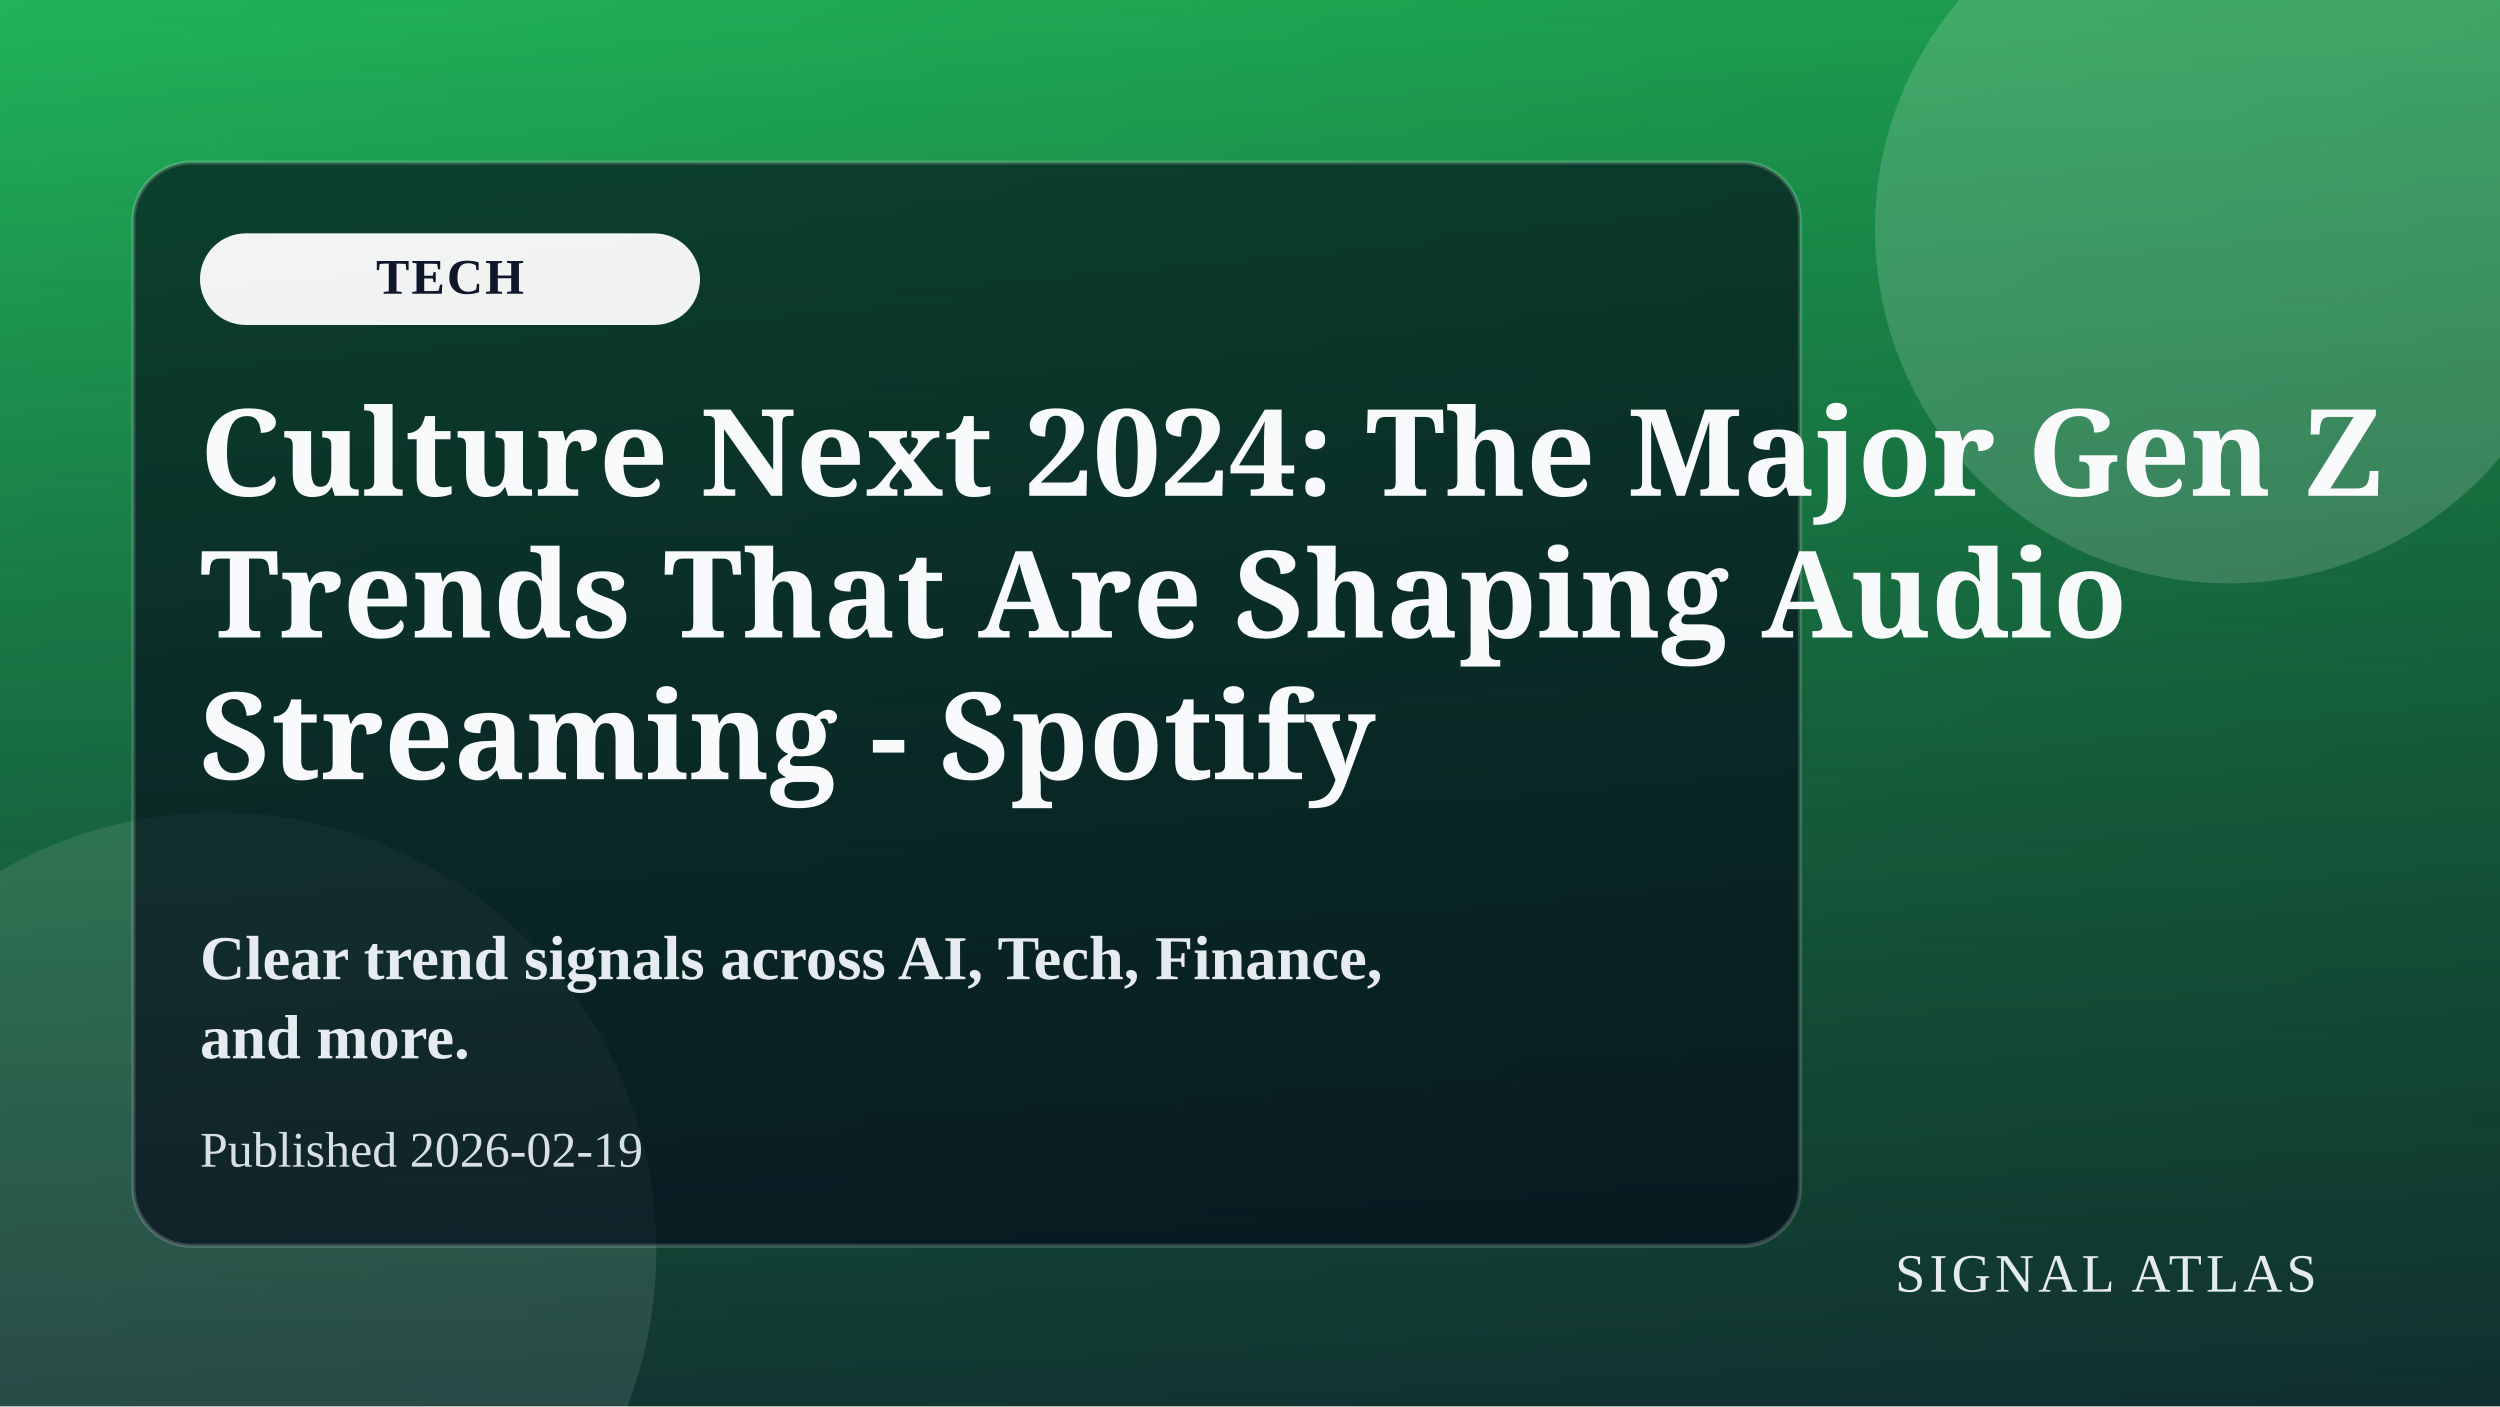
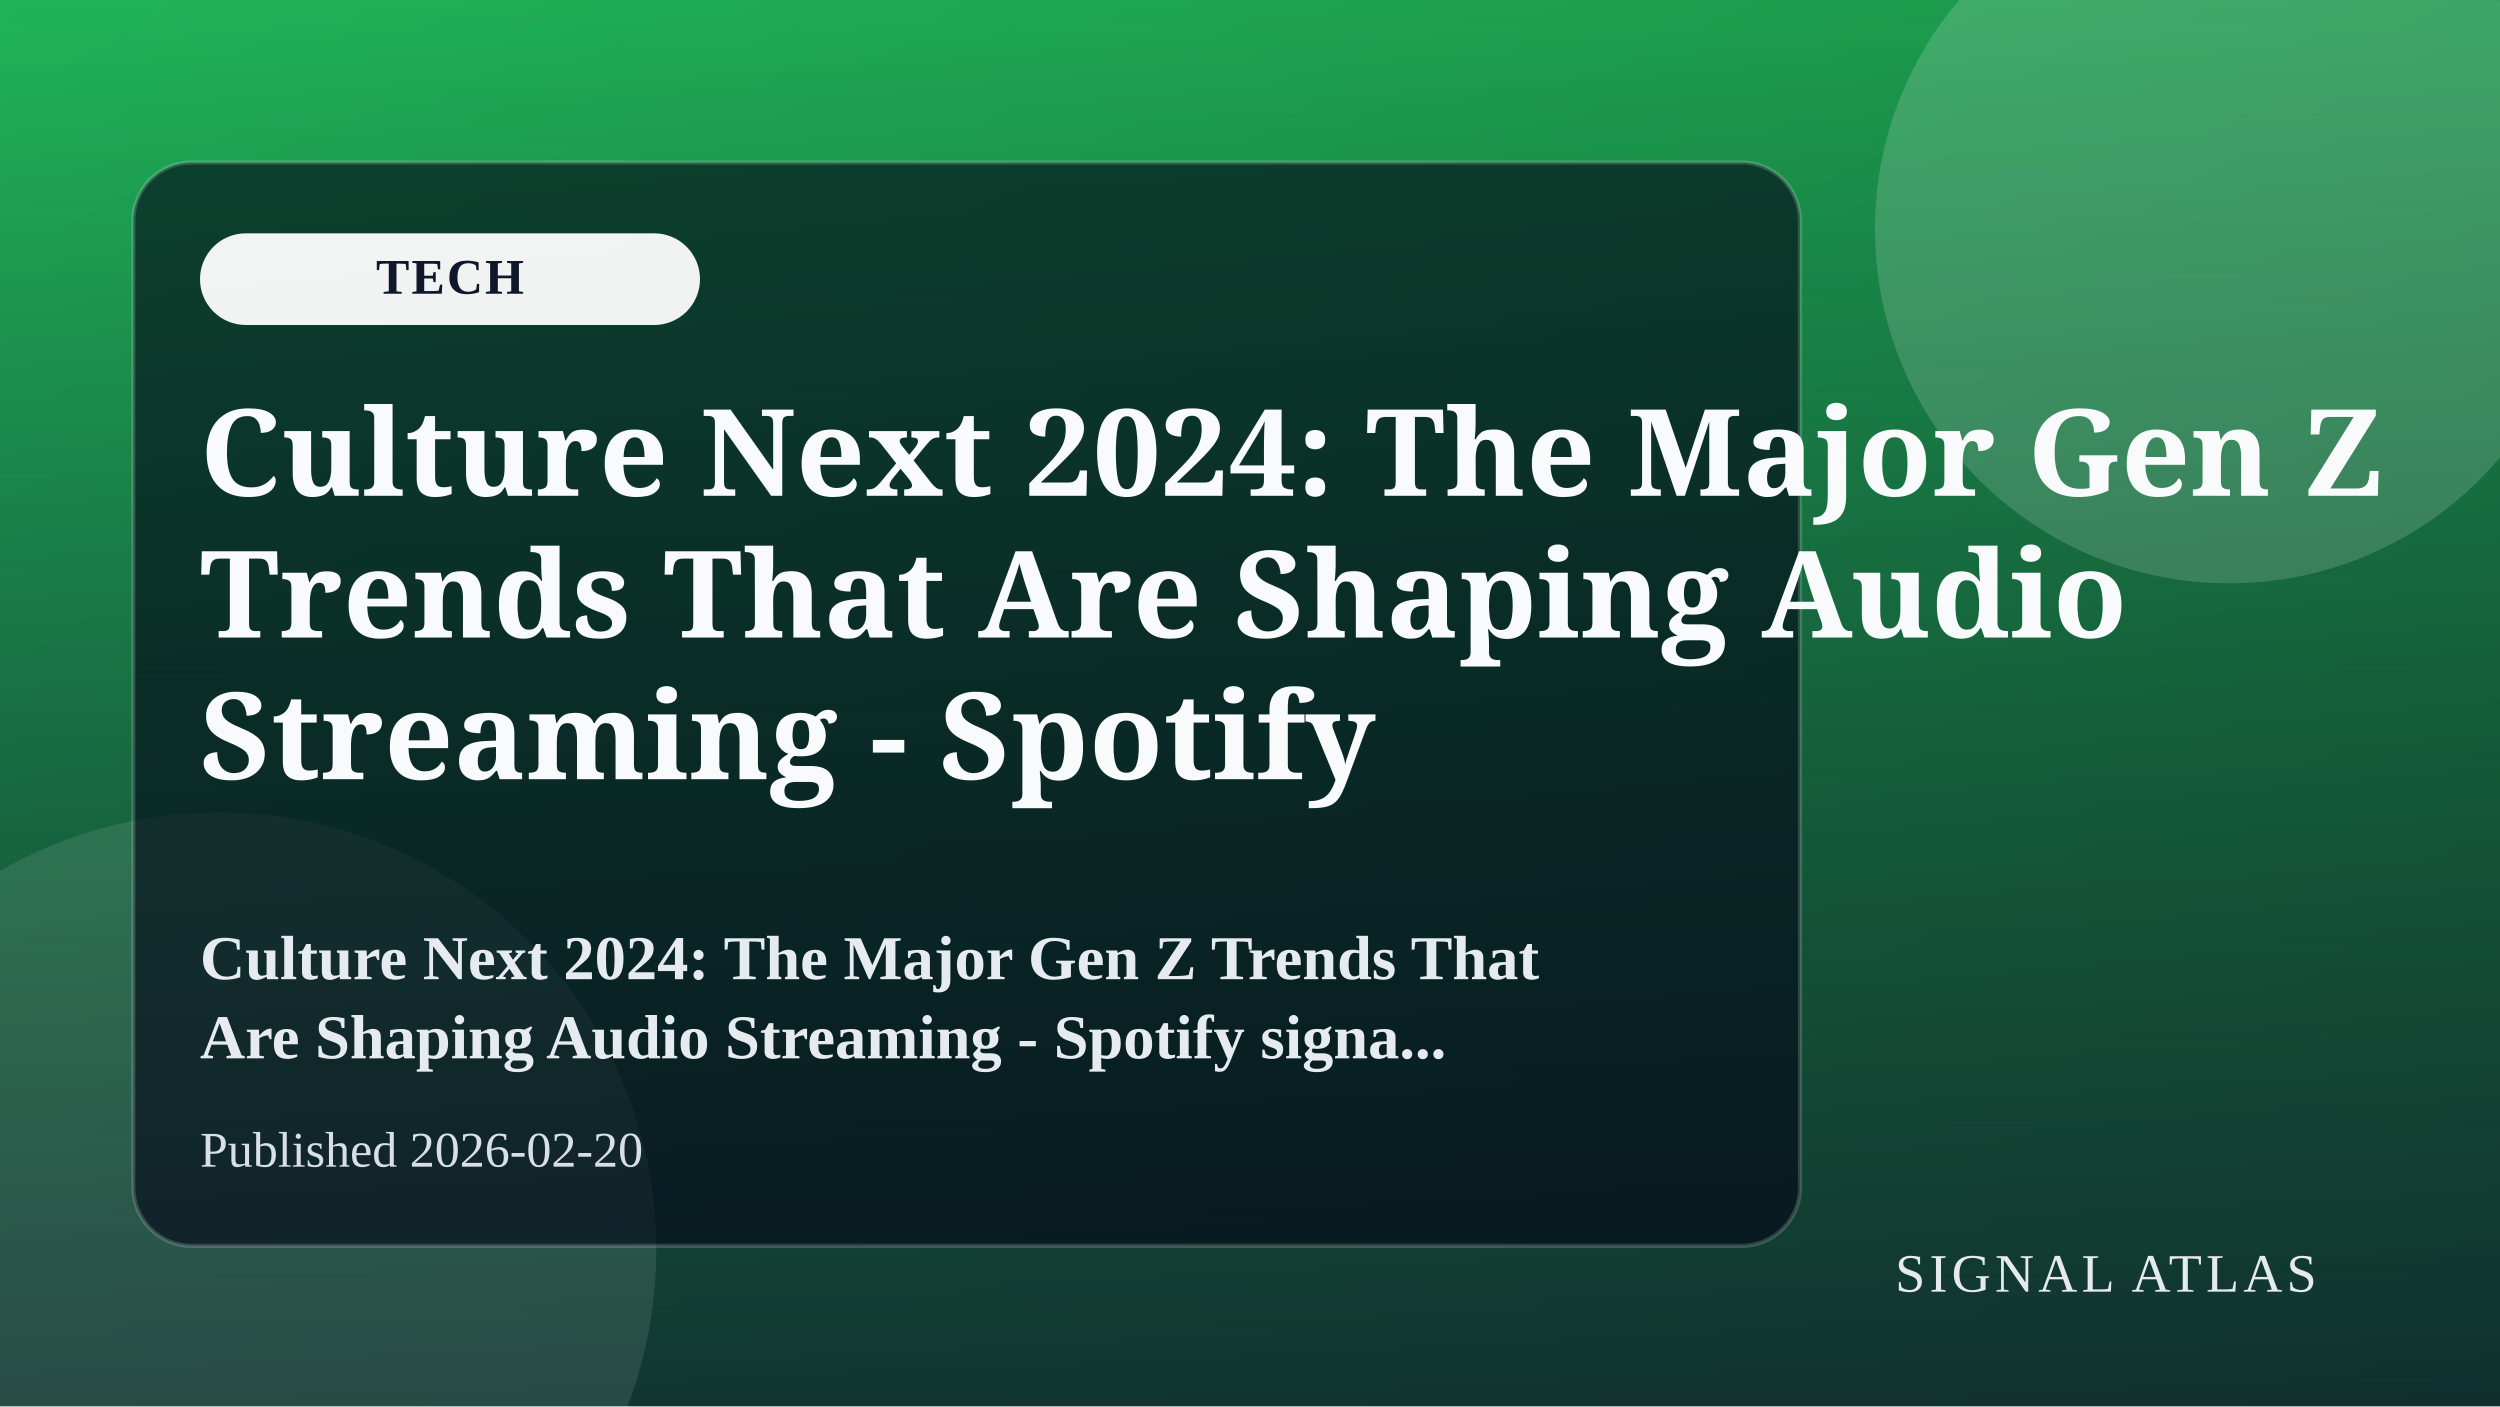
<svg xmlns="http://www.w3.org/2000/svg" viewBox="0 0 1200 675" role="img" aria-label="Culture Next 2024: The Major Gen Z Trends That Are Shaping Audio Streaming - Spotify">
  <defs>
    <linearGradient id="g" x1="0" y1="0" x2="1" y2="1">
      <stop offset="0%" stop-color="#22c55e" />
      <stop offset="100%" stop-color="#15803d" />
    </linearGradient>
    <linearGradient id="mask" x1="0" y1="0" x2="0" y2="1">
      <stop offset="0%" stop-color="rgba(15,23,42,.1)" />
      <stop offset="100%" stop-color="rgba(15,23,42,.76)" />
    </linearGradient>
  </defs>
  <rect width="1200" height="675" fill="url(#g)" />
  <rect width="1200" height="675" fill="url(#mask)" />
  <circle cx="1070" cy="110" r="170" fill="rgba(255,255,255,.16)" />
  <circle cx="105" cy="600" r="210" fill="rgba(255,255,255,.1)" />
  <rect x="64" y="78" width="800" height="520" rx="28" fill="rgba(2,6,23,.62)" stroke="rgba(255,255,255,.17)" stroke-width="2" />
  <rect x="96" y="112" width="240" height="44" rx="22" fill="rgba(255,255,255,.94)" />
  <text x="216" y="141" text-anchor="middle" fill="#0f172a" font-family="Source Sans 3,Segoe UI,sans-serif" font-size="24" font-weight="700" letter-spacing="1">TECH</text>
  <text x="96" y="238" fill="#f8fafc" font-family="Newsreader,Georgia,serif" font-size="58" font-weight="700" letter-spacing=".2">
    <tspan x="96" y="238">Culture Next 2024: The Major Gen Z</tspan>
    <tspan x="96" y="306">Trends That Are Shaping Audio</tspan>
    <tspan x="96" y="374">Streaming - Spotify</tspan>
  </text>
  <text x="96" y="470" fill="rgba(241,245,249,.95)" font-family="Source Sans 3,Segoe UI,sans-serif" font-size="30" font-weight="600">
-     <tspan x="96" y="470">Clear trend signals across AI, Tech, Finance,</tspan>
-     <tspan x="96" y="508">and more.</tspan>
+     <tspan x="96" y="470">Culture Next 2024: The Major Gen Z Trends That</tspan>
+     <tspan x="96" y="508">Are Shaping Audio Streaming - Spotify signa...</tspan>
  </text>
-   <text x="96" y="560" fill="rgba(226,232,240,.95)" font-family="Source Sans 3,Segoe UI,sans-serif" font-size="24">Published 2026-02-19</text>
+   <text x="96" y="560" fill="rgba(226,232,240,.95)" font-family="Source Sans 3,Segoe UI,sans-serif" font-size="24">Published 2026-02-20</text>
  <text x="1112" y="620" text-anchor="end" fill="rgba(241,245,249,.94)" font-family="Source Sans 3,Segoe UI,sans-serif" font-size="26" letter-spacing="2">SIGNAL ATLAS</text>
</svg>
